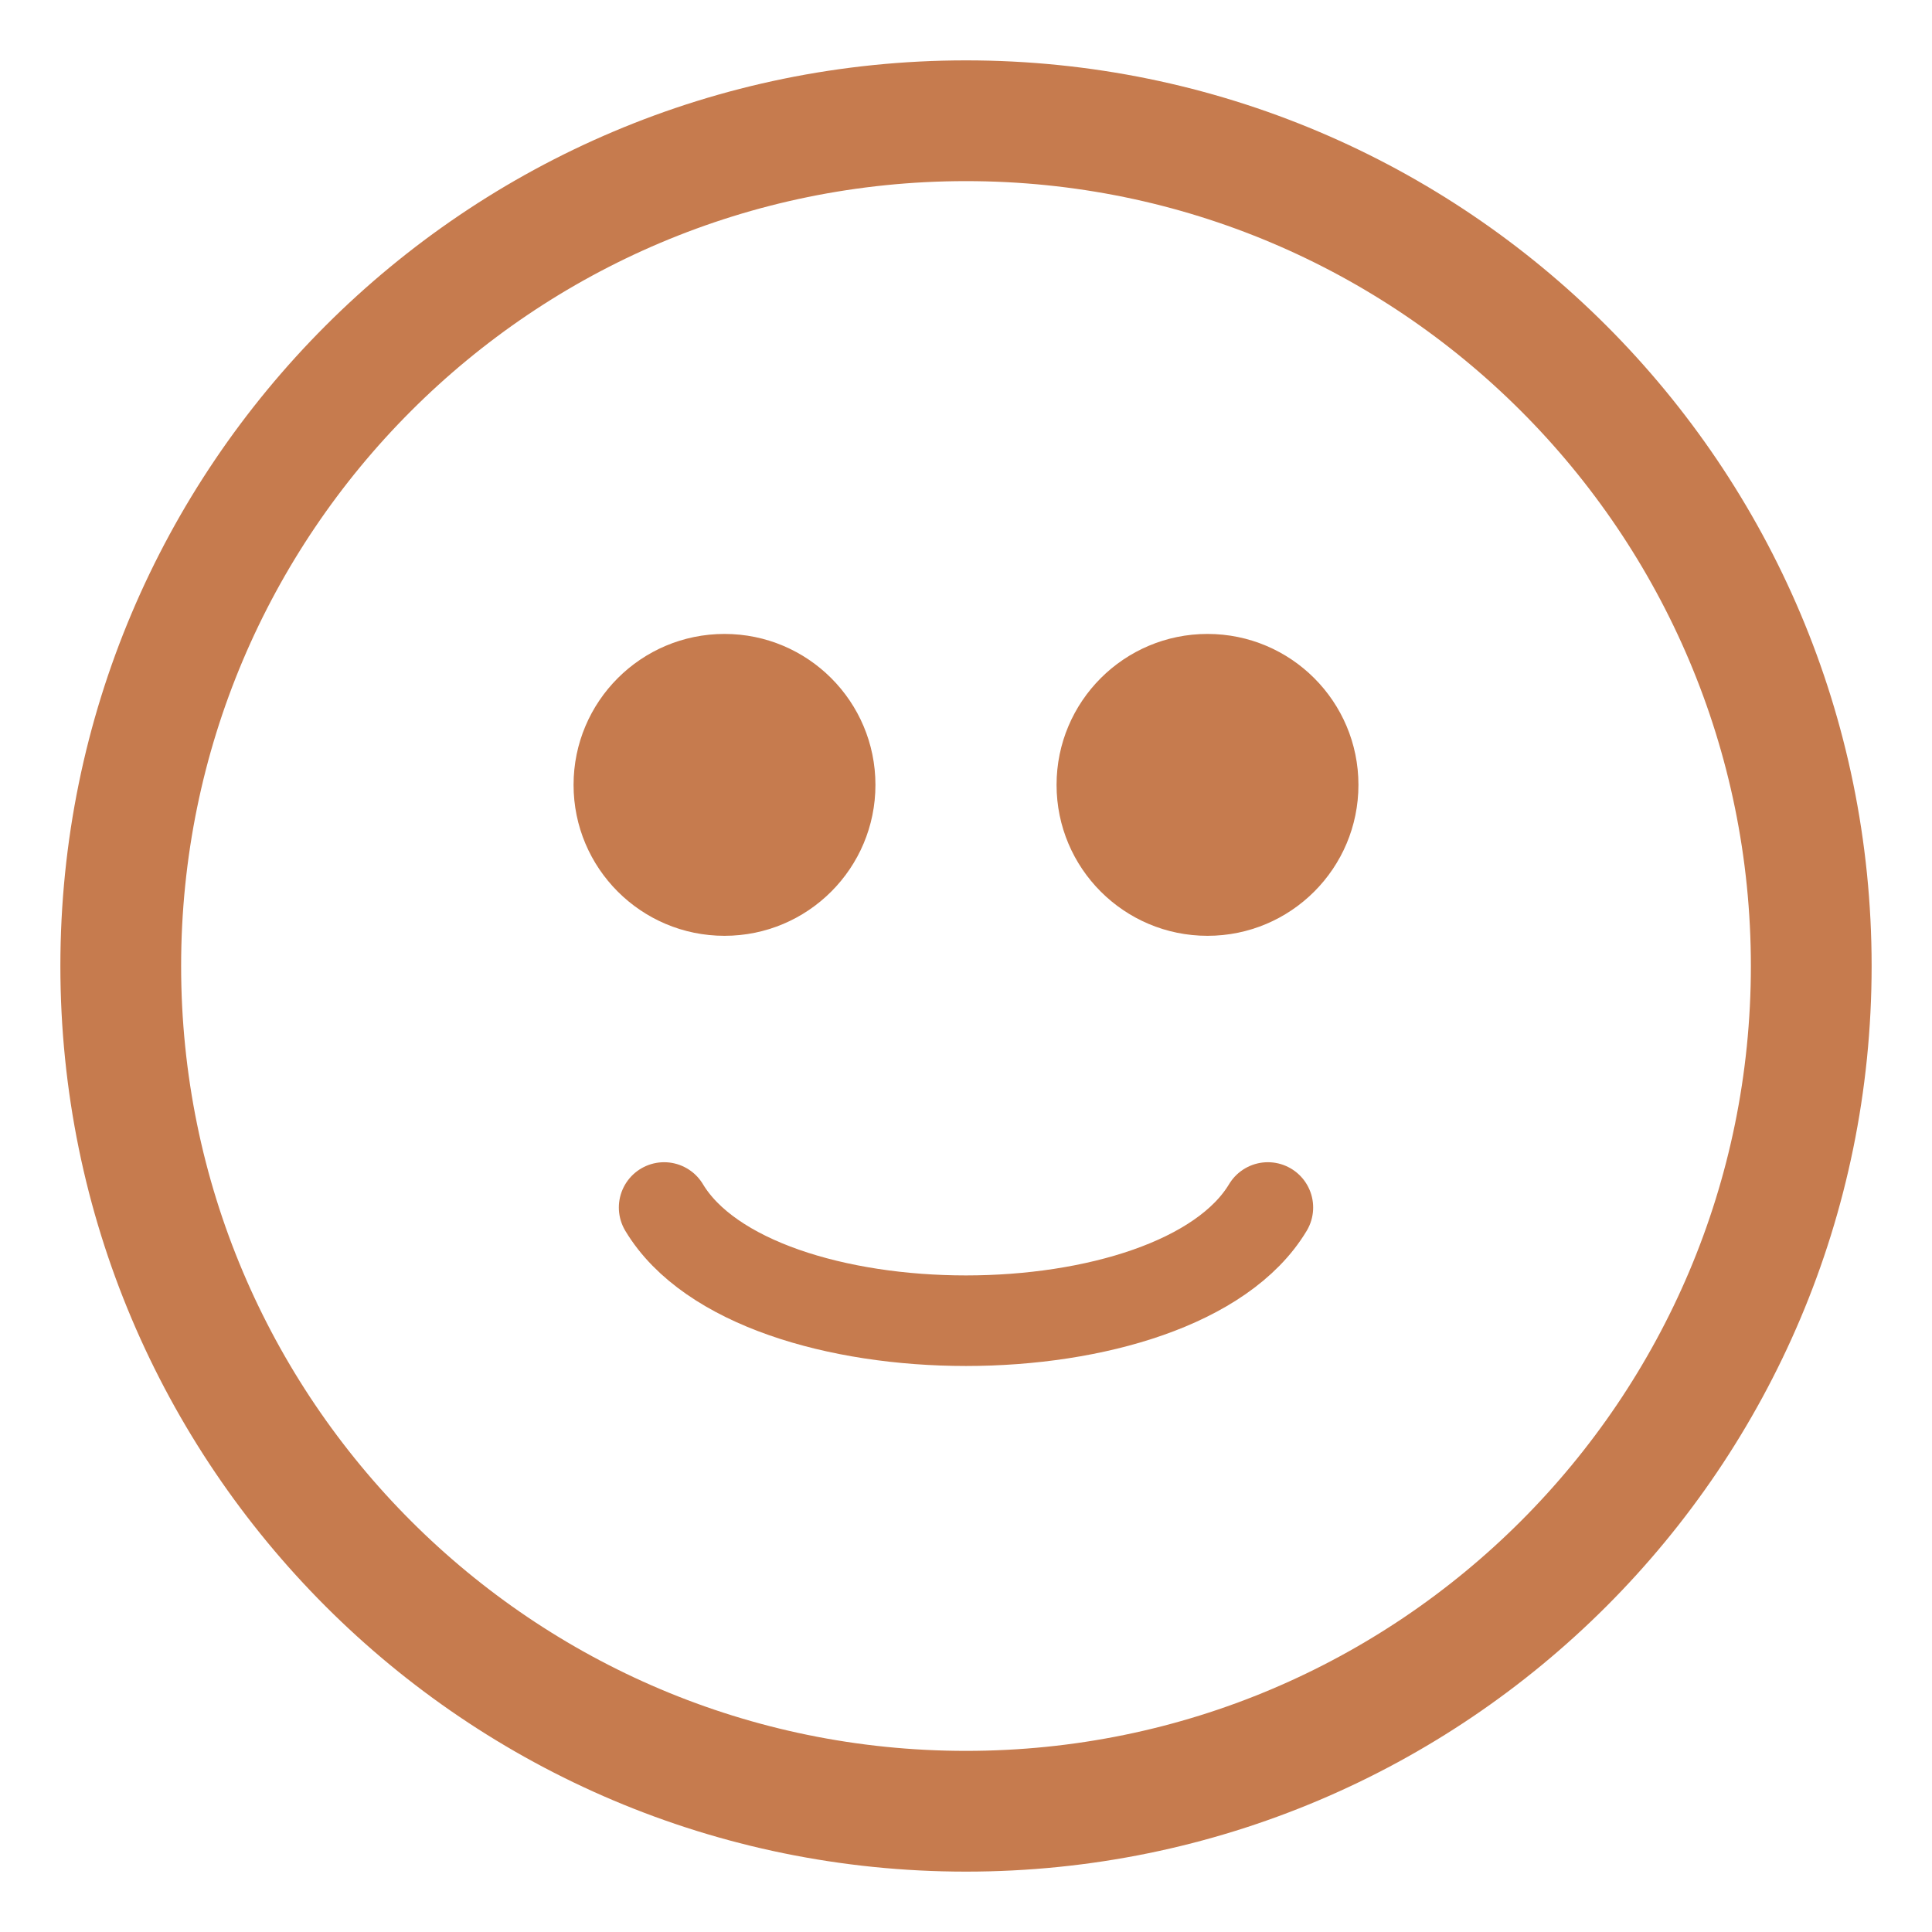
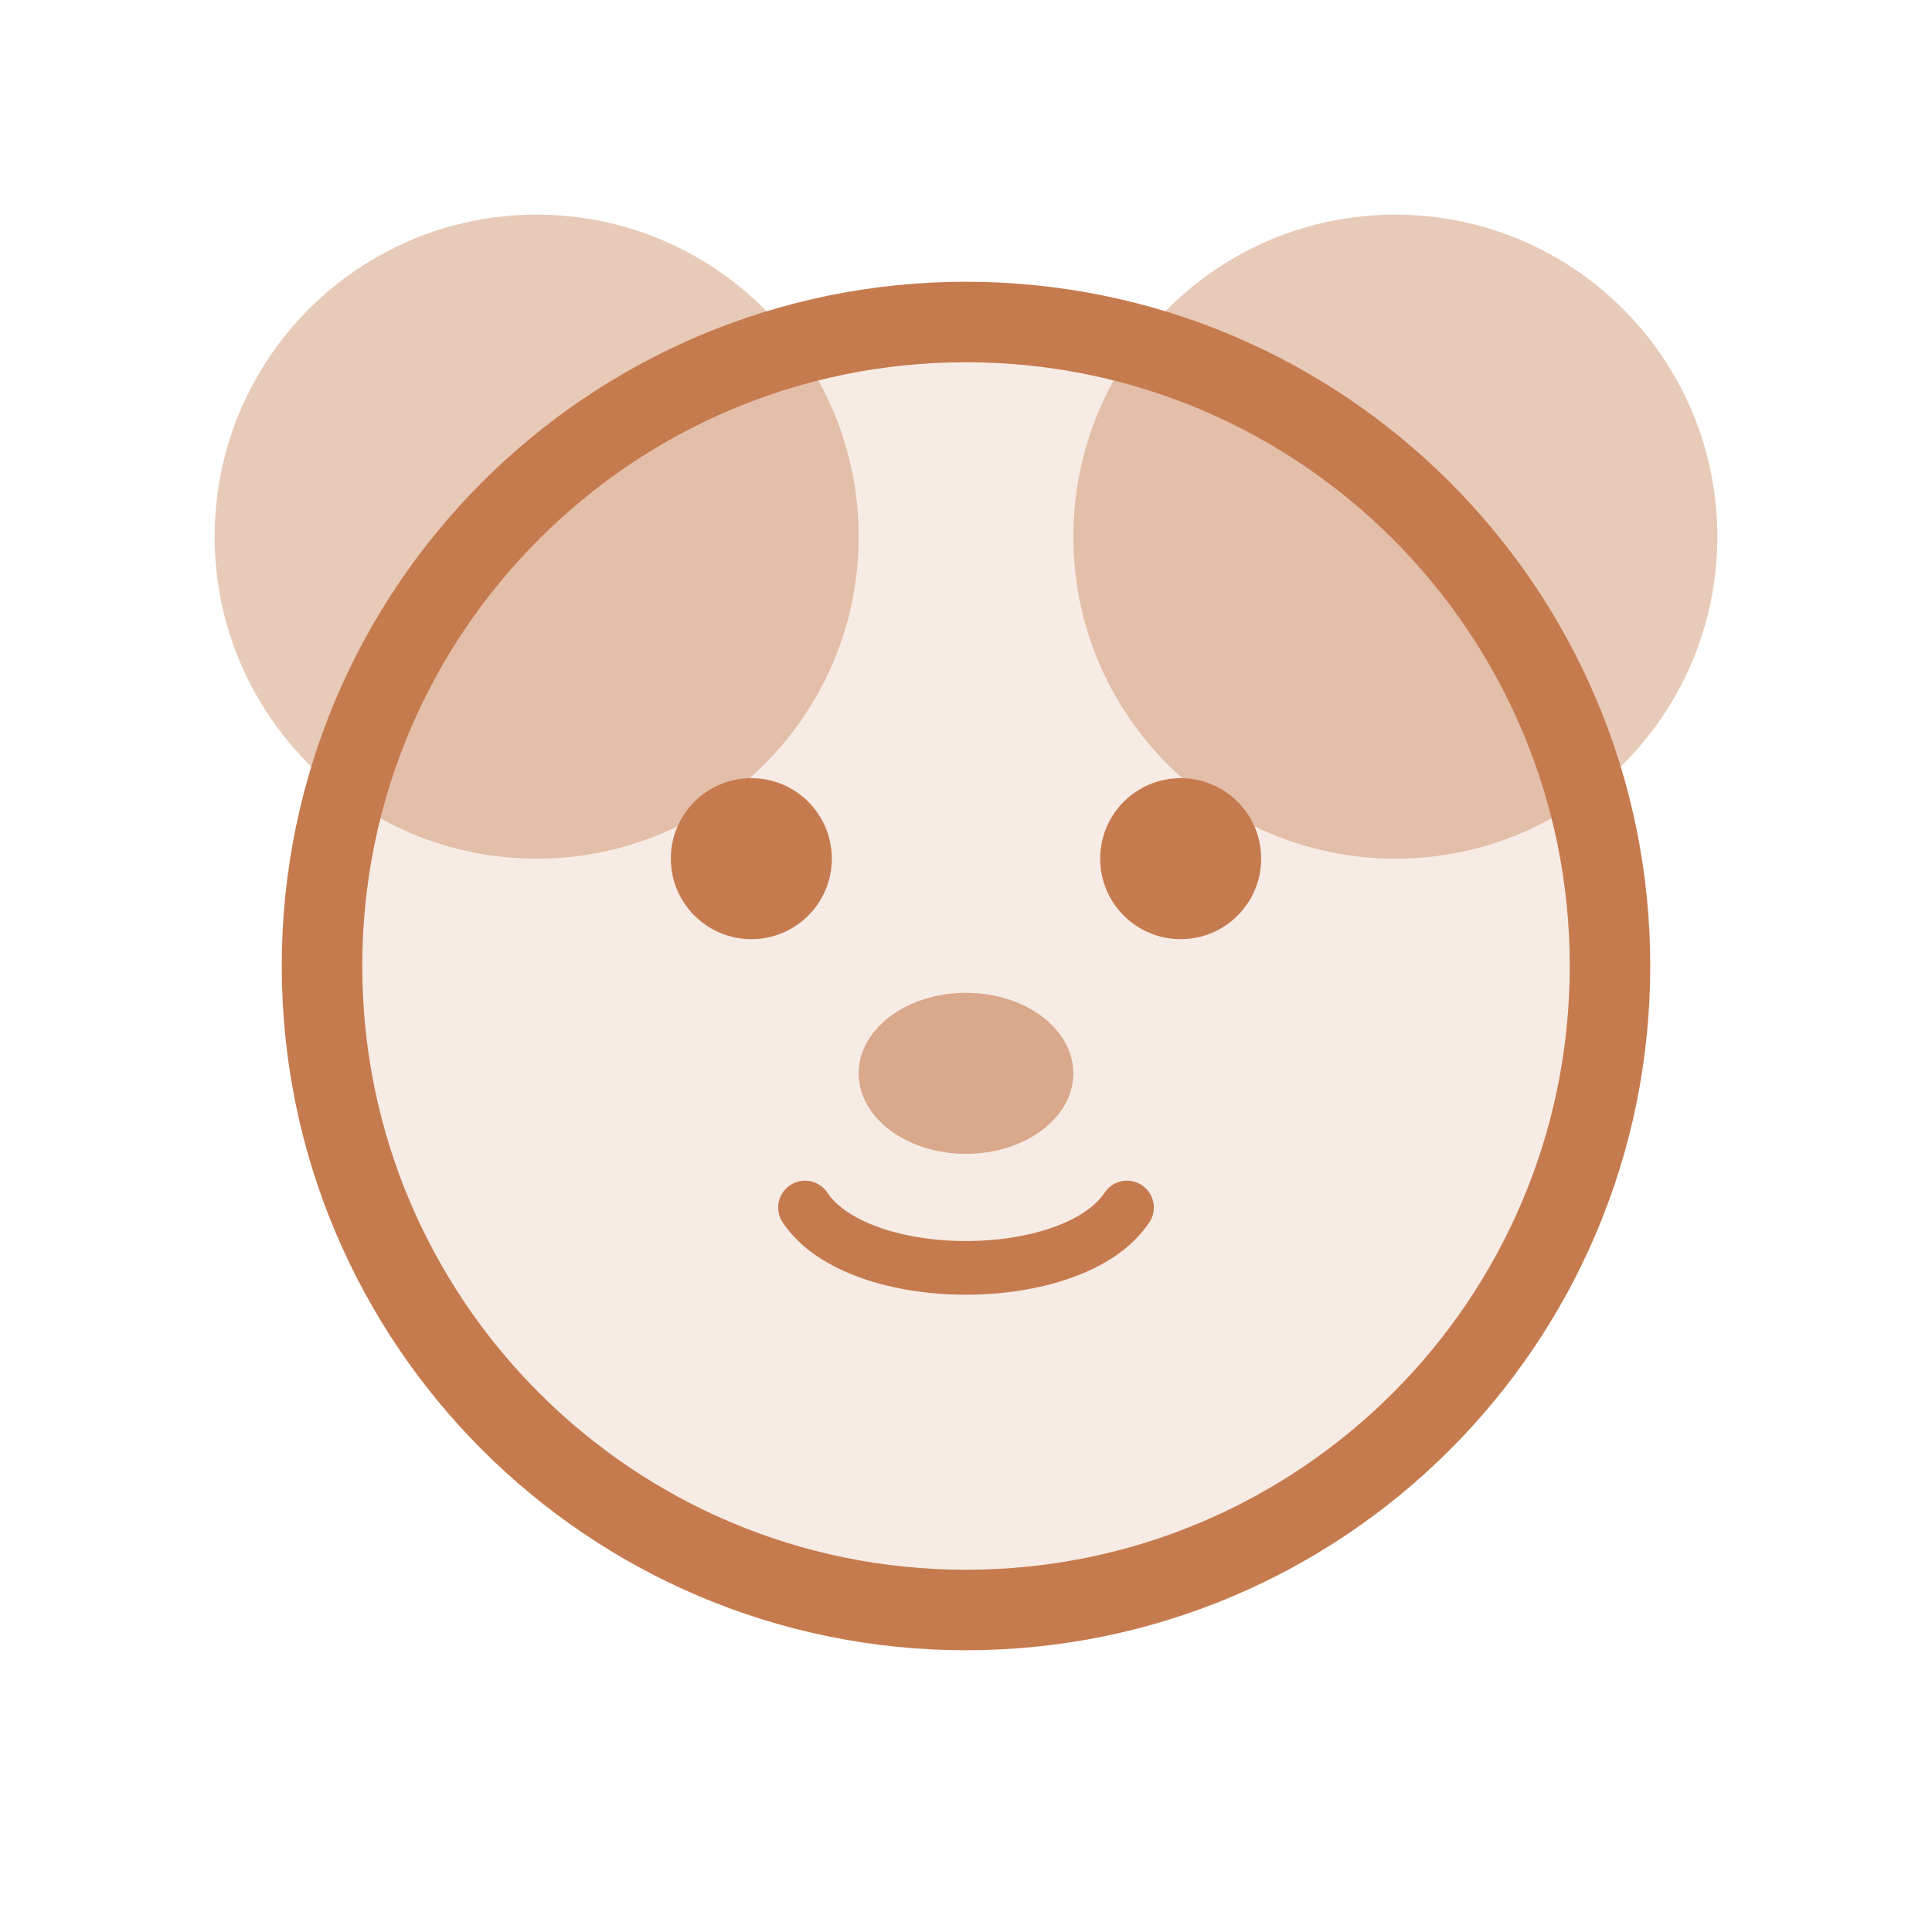
- <svg xmlns="http://www.w3.org/2000/svg" viewBox="0 0 32 32" fill="none">
-   <circle cx="16" cy="16" r="14" stroke="#C67B4E" stroke-width="2" />
-   <circle cx="12" cy="13" r="2.5" fill="#C67B4E" />
-   <circle cx="20" cy="13" r="2.5" fill="#C67B4E" />
-   <path d="M11 20c1.5 2.5 8.5 2.5 10 0" stroke="#C67B4E" stroke-width="1.5" stroke-linecap="round" />
+ <svg xmlns="http://www.w3.org/2000/svg" viewBox="0 0 36 36" fill="none">
+   <circle cx="10" cy="10" r="6" fill="#C67B4E" opacity="0.4" />
+   <circle cx="26" cy="10" r="6" fill="#C67B4E" opacity="0.4" />
+   <circle cx="18" cy="18" r="12" fill="#C67B4E" opacity="0.15" />
+   <circle cx="18" cy="18" r="12" stroke="#C67B4E" stroke-width="1.5" fill="none" />
+   <circle cx="14" cy="16" r="1.5" fill="#C67B4E" />
+   <circle cx="22" cy="16" r="1.5" fill="#C67B4E" />
+   <ellipse cx="18" cy="20" rx="2" ry="1.5" fill="#C67B4E" opacity="0.6" />
+   <path d="M15 22.5c1 1.5 5 1.5 6 0" stroke="#C67B4E" stroke-width="1" stroke-linecap="round" />
</svg>
